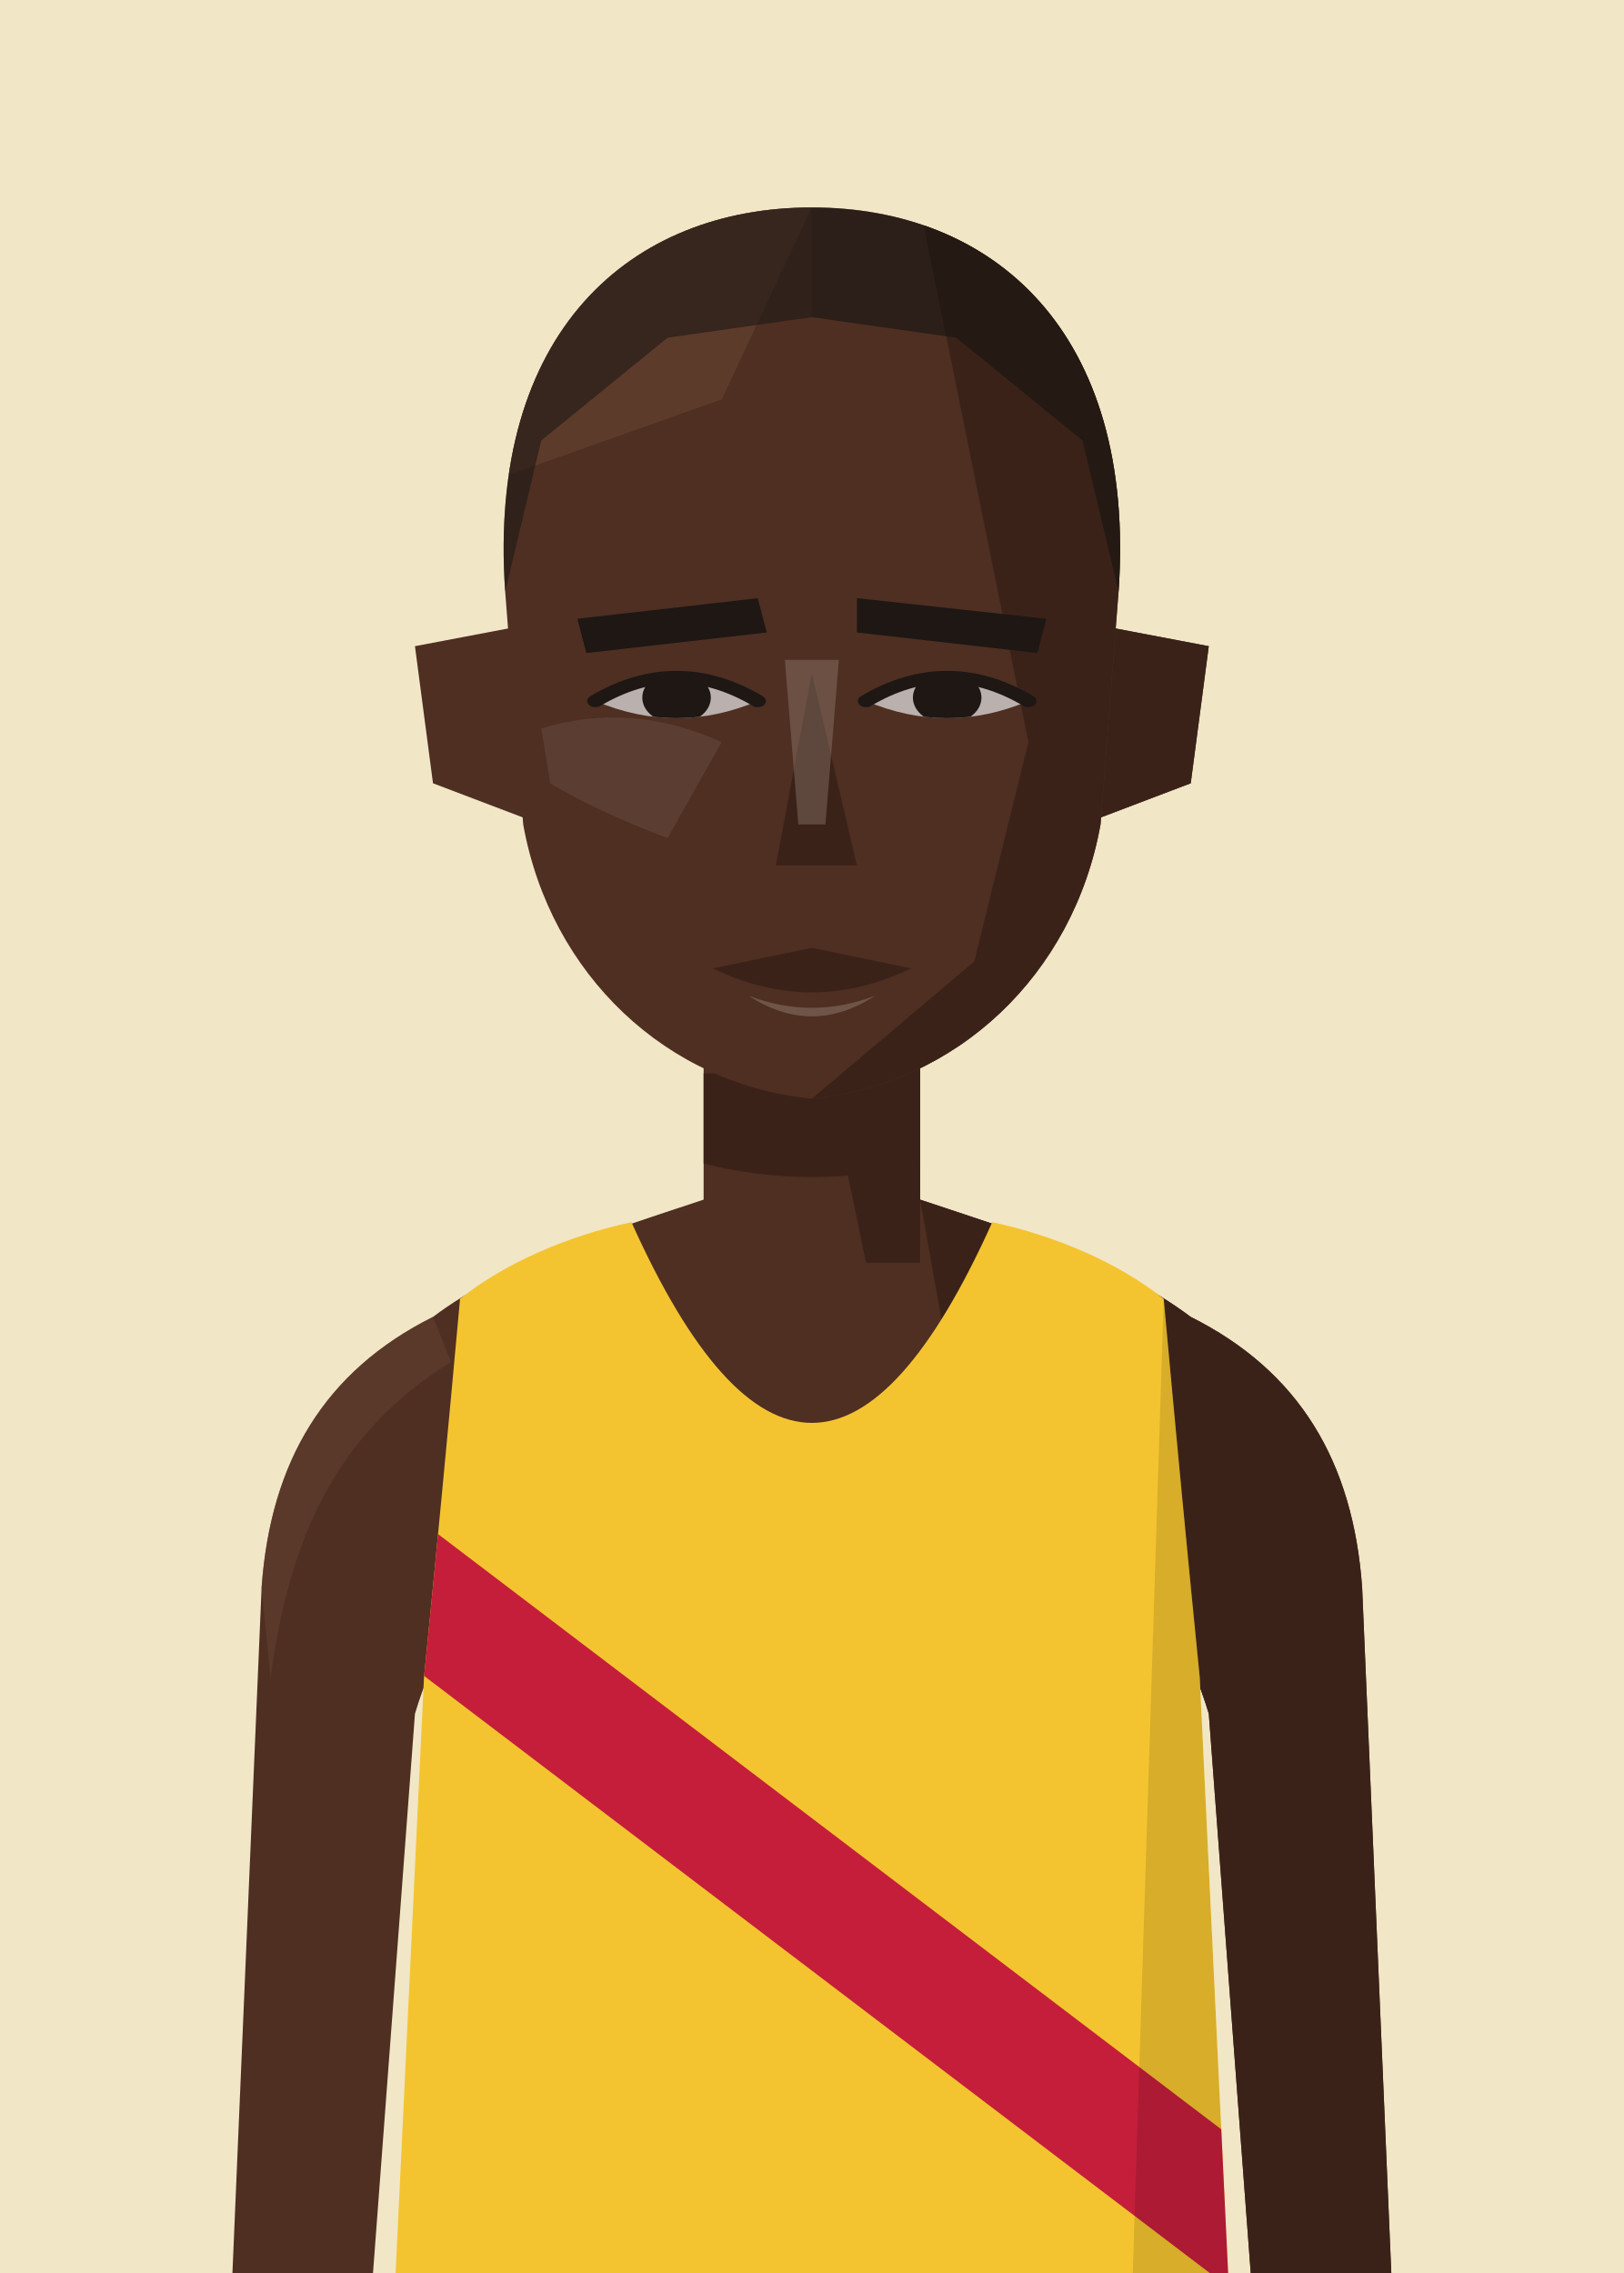
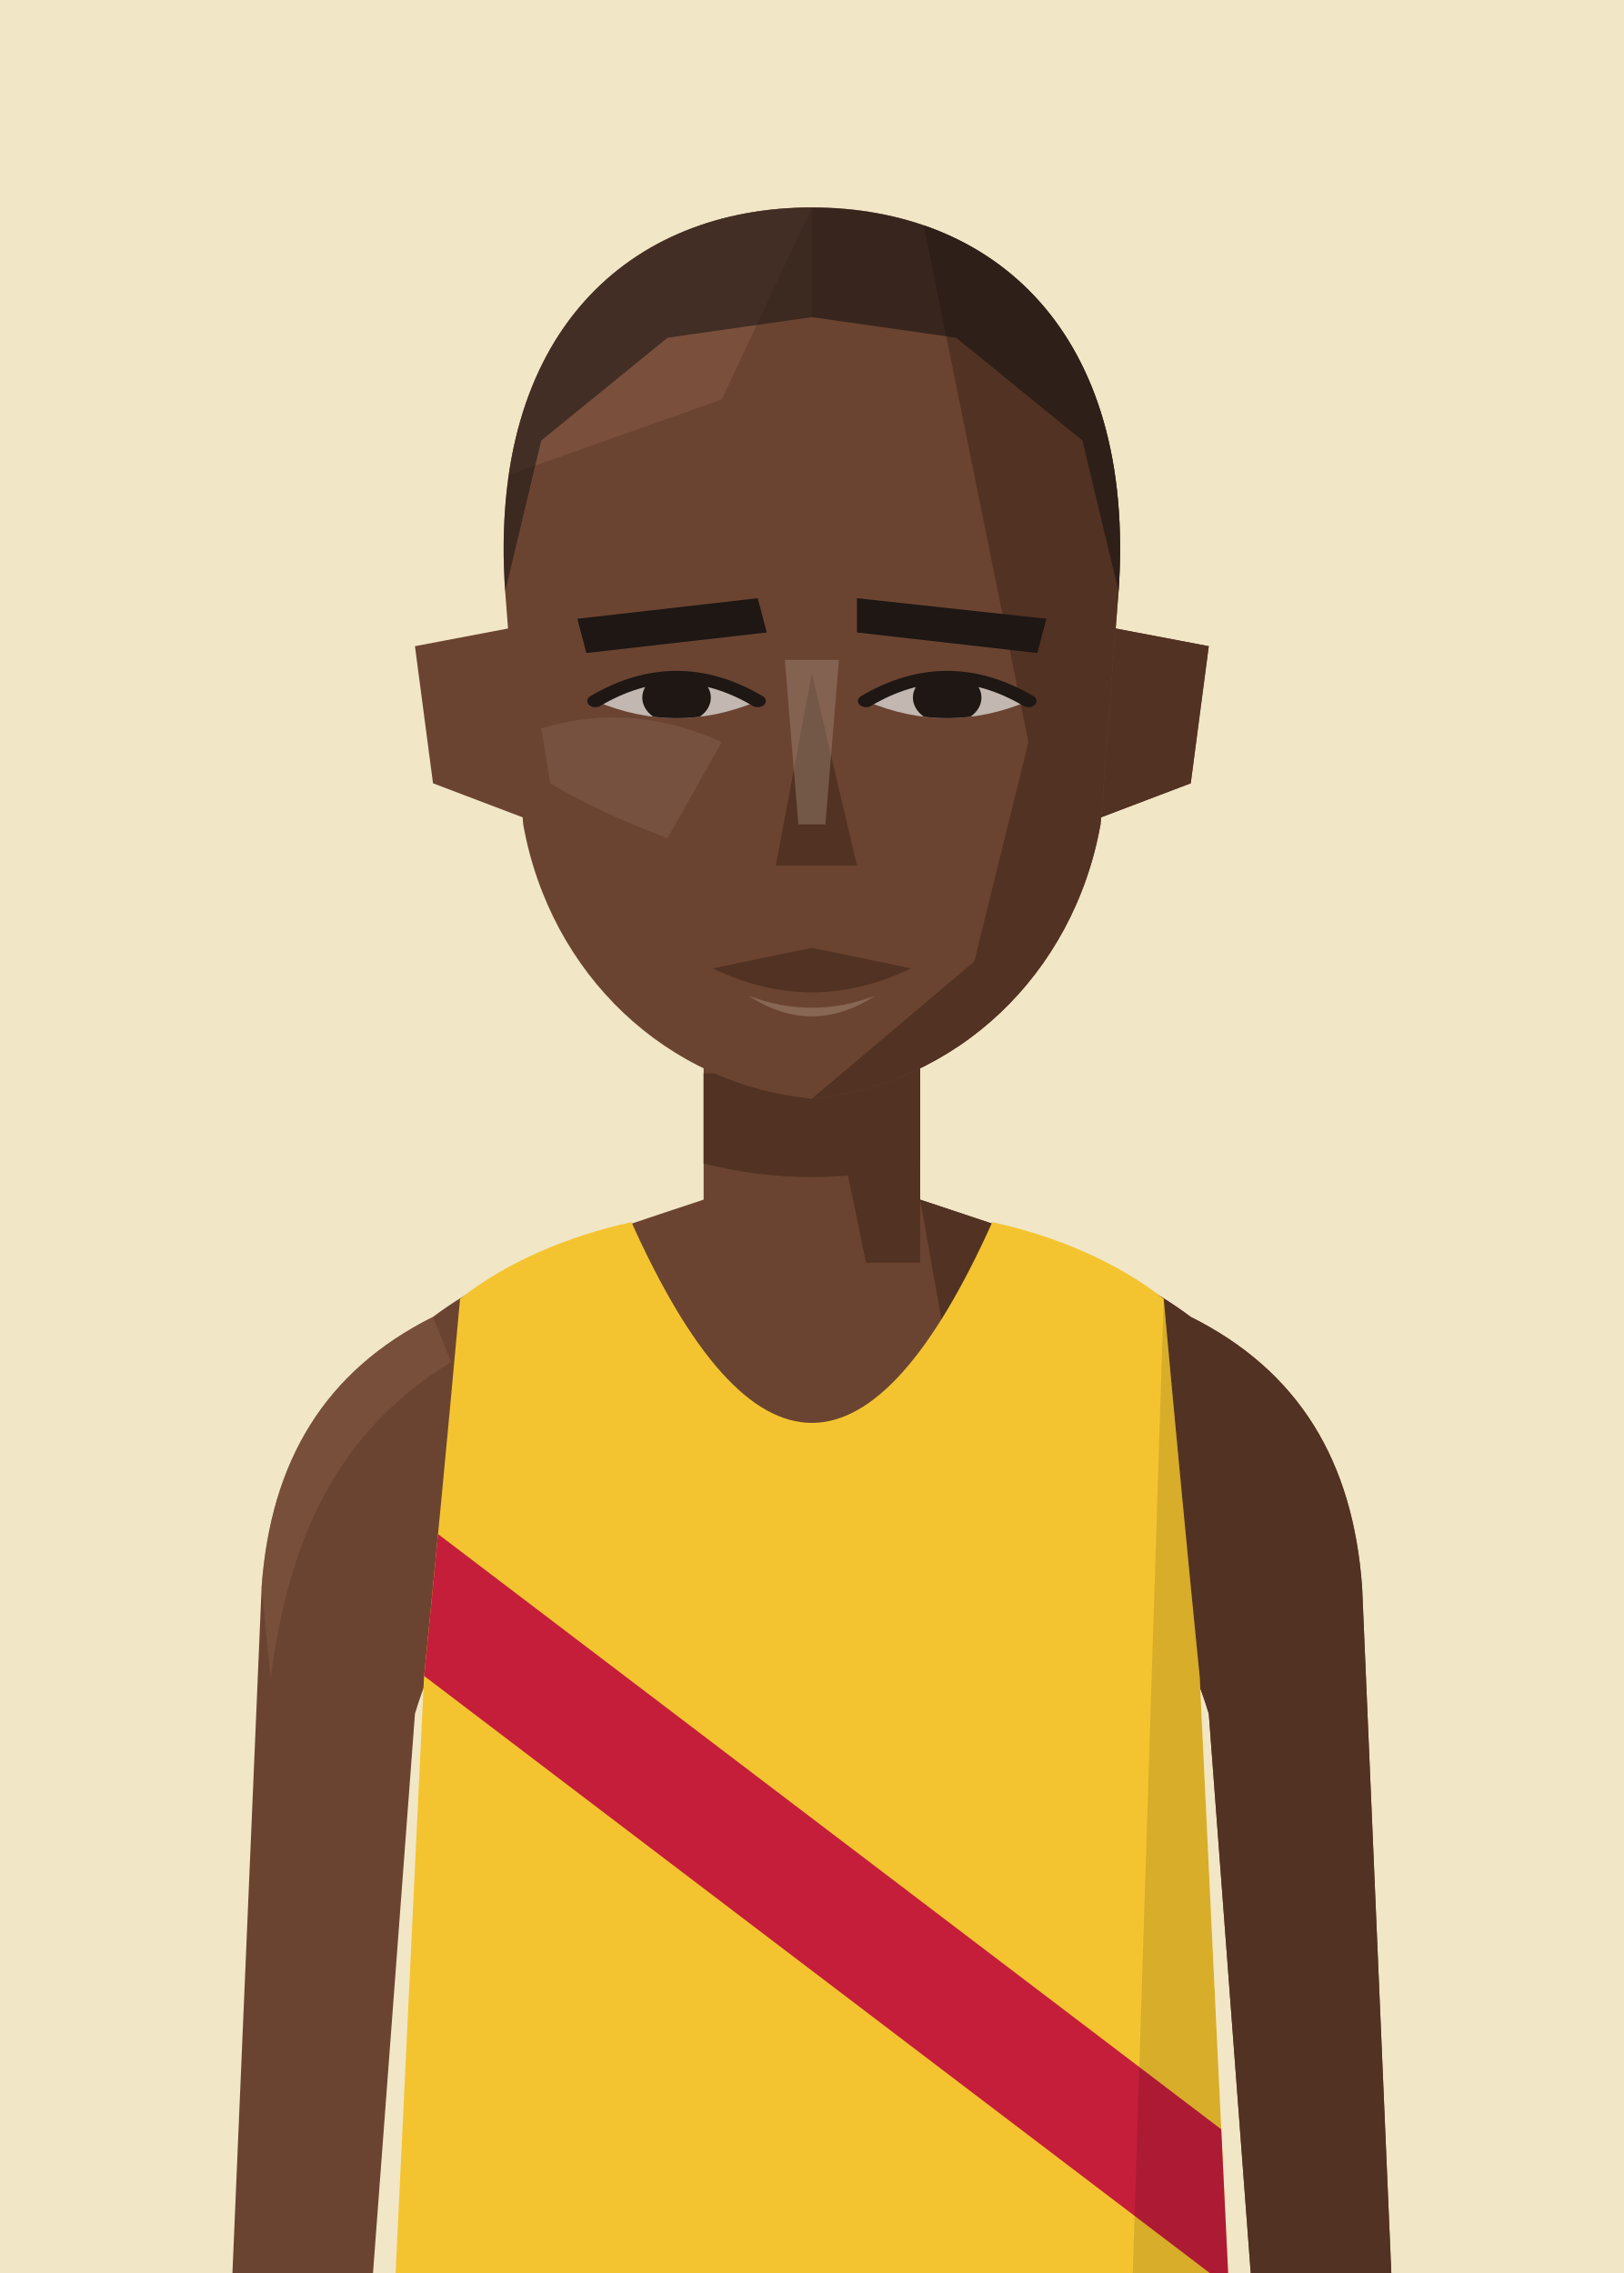
<svg xmlns="http://www.w3.org/2000/svg" viewBox="10 20 180 252">
  <defs>
    <clipPath id="vf">
      <path d="M53,330 L57,246 Q59,226 61,204 C66,200 73,197 80,195.5 Q100,240 120,195.5 C127,197 134,200 139,204 Q141,226 143,246 L147,330 Z" />
    </clipPath>
    <clipPath id="hf">
      <path d="M66,96 C64,58 80,40 100,40 C120,40 136,58 134,96 L132,130 C129,152 116,168 100,170 C84,168 71,152 68,130 Z" />
    </clipPath>
    <clipPath id="rf">
      <rect x="100" y="0" width="100" height="300" />
    </clipPath>
    <clipPath id="ef">
      <path d="M76,112 Q85,105 94,112 Q85,117 76,112 Z" />
      <path d="M106,112 Q115,105 124,112 Q115,117 106,112 Z" />
    </clipPath>
    <clipPath id="cf">
      <rect x="0" y="92" width="200" height="300" />
    </clipPath>
  </defs>
  <rect width="200" height="280" fill="#F1E6C6" />
  <g transform="translate(0,-40)">
-     <rect x="88" y="171" width="24" height="37" fill="#4E2F22" />
-     <path d="M88,193 C76,197 66,200 58,206 C46,212 40,222 39,236 L35,330 L50,330 L56,250 Q59,240 64,238 L136,238 Q141,240 144,250 L150,330 L165,330 L161,236 C160,222 154,212 142,206 C134,200 124,197 112,193" fill="#4E2F22" />
-     <g fill="#3B2219">
+     <rect x="88" y="171" width="24" height="37" fill="#6B4431" />
+     <path d="M88,193 C76,197 66,200 58,206 C46,212 40,222 39,236 L35,330 L50,330 L56,250 Q59,240 64,238 L136,238 Q141,240 144,250 L150,330 L165,330 L161,236 C160,222 154,212 142,206 C134,200 124,197 112,193" fill="#6B4431" />
+     <g fill="#523222">
      <path d="M112,193 C124,197 134,200 142,206 C154,212 160,222 161,236 L165,330 L150,330 L144,250 Q141,240 136,238 L120,238 Z" />
-       <path d="M58,206 C46,212 40,222 39,236 L40,246 C42,231 47,219 60,211 Z" fill="#62402F" opacity=".6" />
+       <path d="M58,206 C46,212 40,222 39,236 L40,246 C42,231 47,219 60,211 Z" fill="#805641" opacity=".6" />
      <polygon points="100,171 112,171 112,200 106,200" />
      <path d="M88,179 L112,179 L112,189 Q100,192 88,189 Z" />
    </g>
    <g transform="translate(0,83) scale(1,0.76) translate(0,-40)">
-       <g fill="#4E2F22">
+       <g fill="#6B4431">
        <path d="M72,100 L56,104 L58,124 L74,132 Z" />
        <path d="M128,100 L144,104 L142,124 L126,132 Z" />
-         <path d="M128,100 L144,104 L142,124 L126,132 Z" fill="#3B2219" />
+         <path d="M128,100 L144,104 L142,124 L126,132 Z" fill="#523222" />
        <path d="M66,96 C64,58 80,40 100,40 C120,40 136,58 134,96 L132,130 C129,152 116,168 100,170 C84,168 71,152 68,130 Z" />
      </g>
      <g clip-path="url(#hf)">
-         <polygon points="112,40 140,40 140,180 100,180 100,170 118,150 124,118 120,92" fill="#3B2219" />
-         <polygon points="60,40 100,40 90,68 60,82" fill="#62402F" opacity=".7" />
+         <polygon points="112,40 140,40 140,180 100,180 100,170 118,150 124,118 120,92" fill="#523222" />
+         <polygon points="60,40 100,40 90,68 60,82" fill="#805641" opacity=".7" />
      </g>
      <g fill="#1E1714">
        <polygon points="74,100 94,97 95,102 75,105" />
        <polygon points="105,97 126,100 125,105 105,102" />
      </g>
-       <g fill="#BAB0AD">
+       <g fill="#C2B7B1">
        <path d="M76,112 Q85,105 94,112 Q85,117 76,112 Z" />
        <path d="M106,112 Q115,105 124,112 Q115,117 106,112 Z" />
      </g>
      <g clip-path="url(#ef)" fill="#1E1714">
        <circle cx="85" cy="111.5" r="3.8" />
        <circle cx="115" cy="111.5" r="3.8" />
      </g>
      <g fill="none" stroke="#1E1714" stroke-width="1.8" stroke-linecap="round">
        <path d="M76,112 Q85,105 94,112" />
        <path d="M106,112 Q115,105 124,112" />
      </g>
-       <polygon points="100,108 105,136 96,136" fill="#3B2219" />
-       <path d="M89,151 L100,148 L111,151 Q100,158 89,151 Z" fill="#3B2219" />
-       <g fill="#A18C82" clip-path="url(#hf)">
+       <polygon points="100,108 105,136 96,136" fill="#523222" />
+       <path d="M89,151 L100,148 L111,151 Q100,158 89,151 Z" fill="#523222" />
+       <g fill="#B39A8D" clip-path="url(#hf)">
        <path d="M97,106 L103,106 L101.5,130 L98.5,130 Z" opacity=".35" />
        <path d="M70,116 Q80,112 90,118 L84,132 Q76,128 71,124 Z" opacity=".16" />
        <path d="M93,155 Q100,158.5 107,155 Q100,161 93,155 Z" opacity=".4" />
      </g>
      <g fill="#1C1714" opacity=".6">
        <path d="M66,96 C64,58 80,40 100,40 C120,40 136,58 134,96 L130,74 L116,59 L100,56 L84,59 L70,74 Z" />
        <g clip-path="url(#rf)" fill="#000" opacity=".22">
          <path d="M66,96 C64,58 80,40 100,40 C120,40 136,58 134,96 L130,74 L116,59 L100,56 L84,59 L70,74 Z" />
        </g>
      </g>
    </g>
    <g clip-path="url(#vf)">
      <path d="M53,330 L57,246 Q59,226 61,204 C66,200 73,197 80,195.5 Q100,240 120,195.5 C127,197 134,200 139,204 Q141,226 143,246 L147,330 Z" fill="#f4c430" />
      <g transform="matrix(6.2857 0 0 6.5 37.14 193)">
        <polygon points="0,3.2 0,5.8 20,20.5 20,17.9" fill="#c41e3a" />
      </g>
      <path d="M139,204 Q141,226 143,246 L147,330 L135,330 Z" fill="#000" opacity="0.12" />
    </g>
  </g>
</svg>
